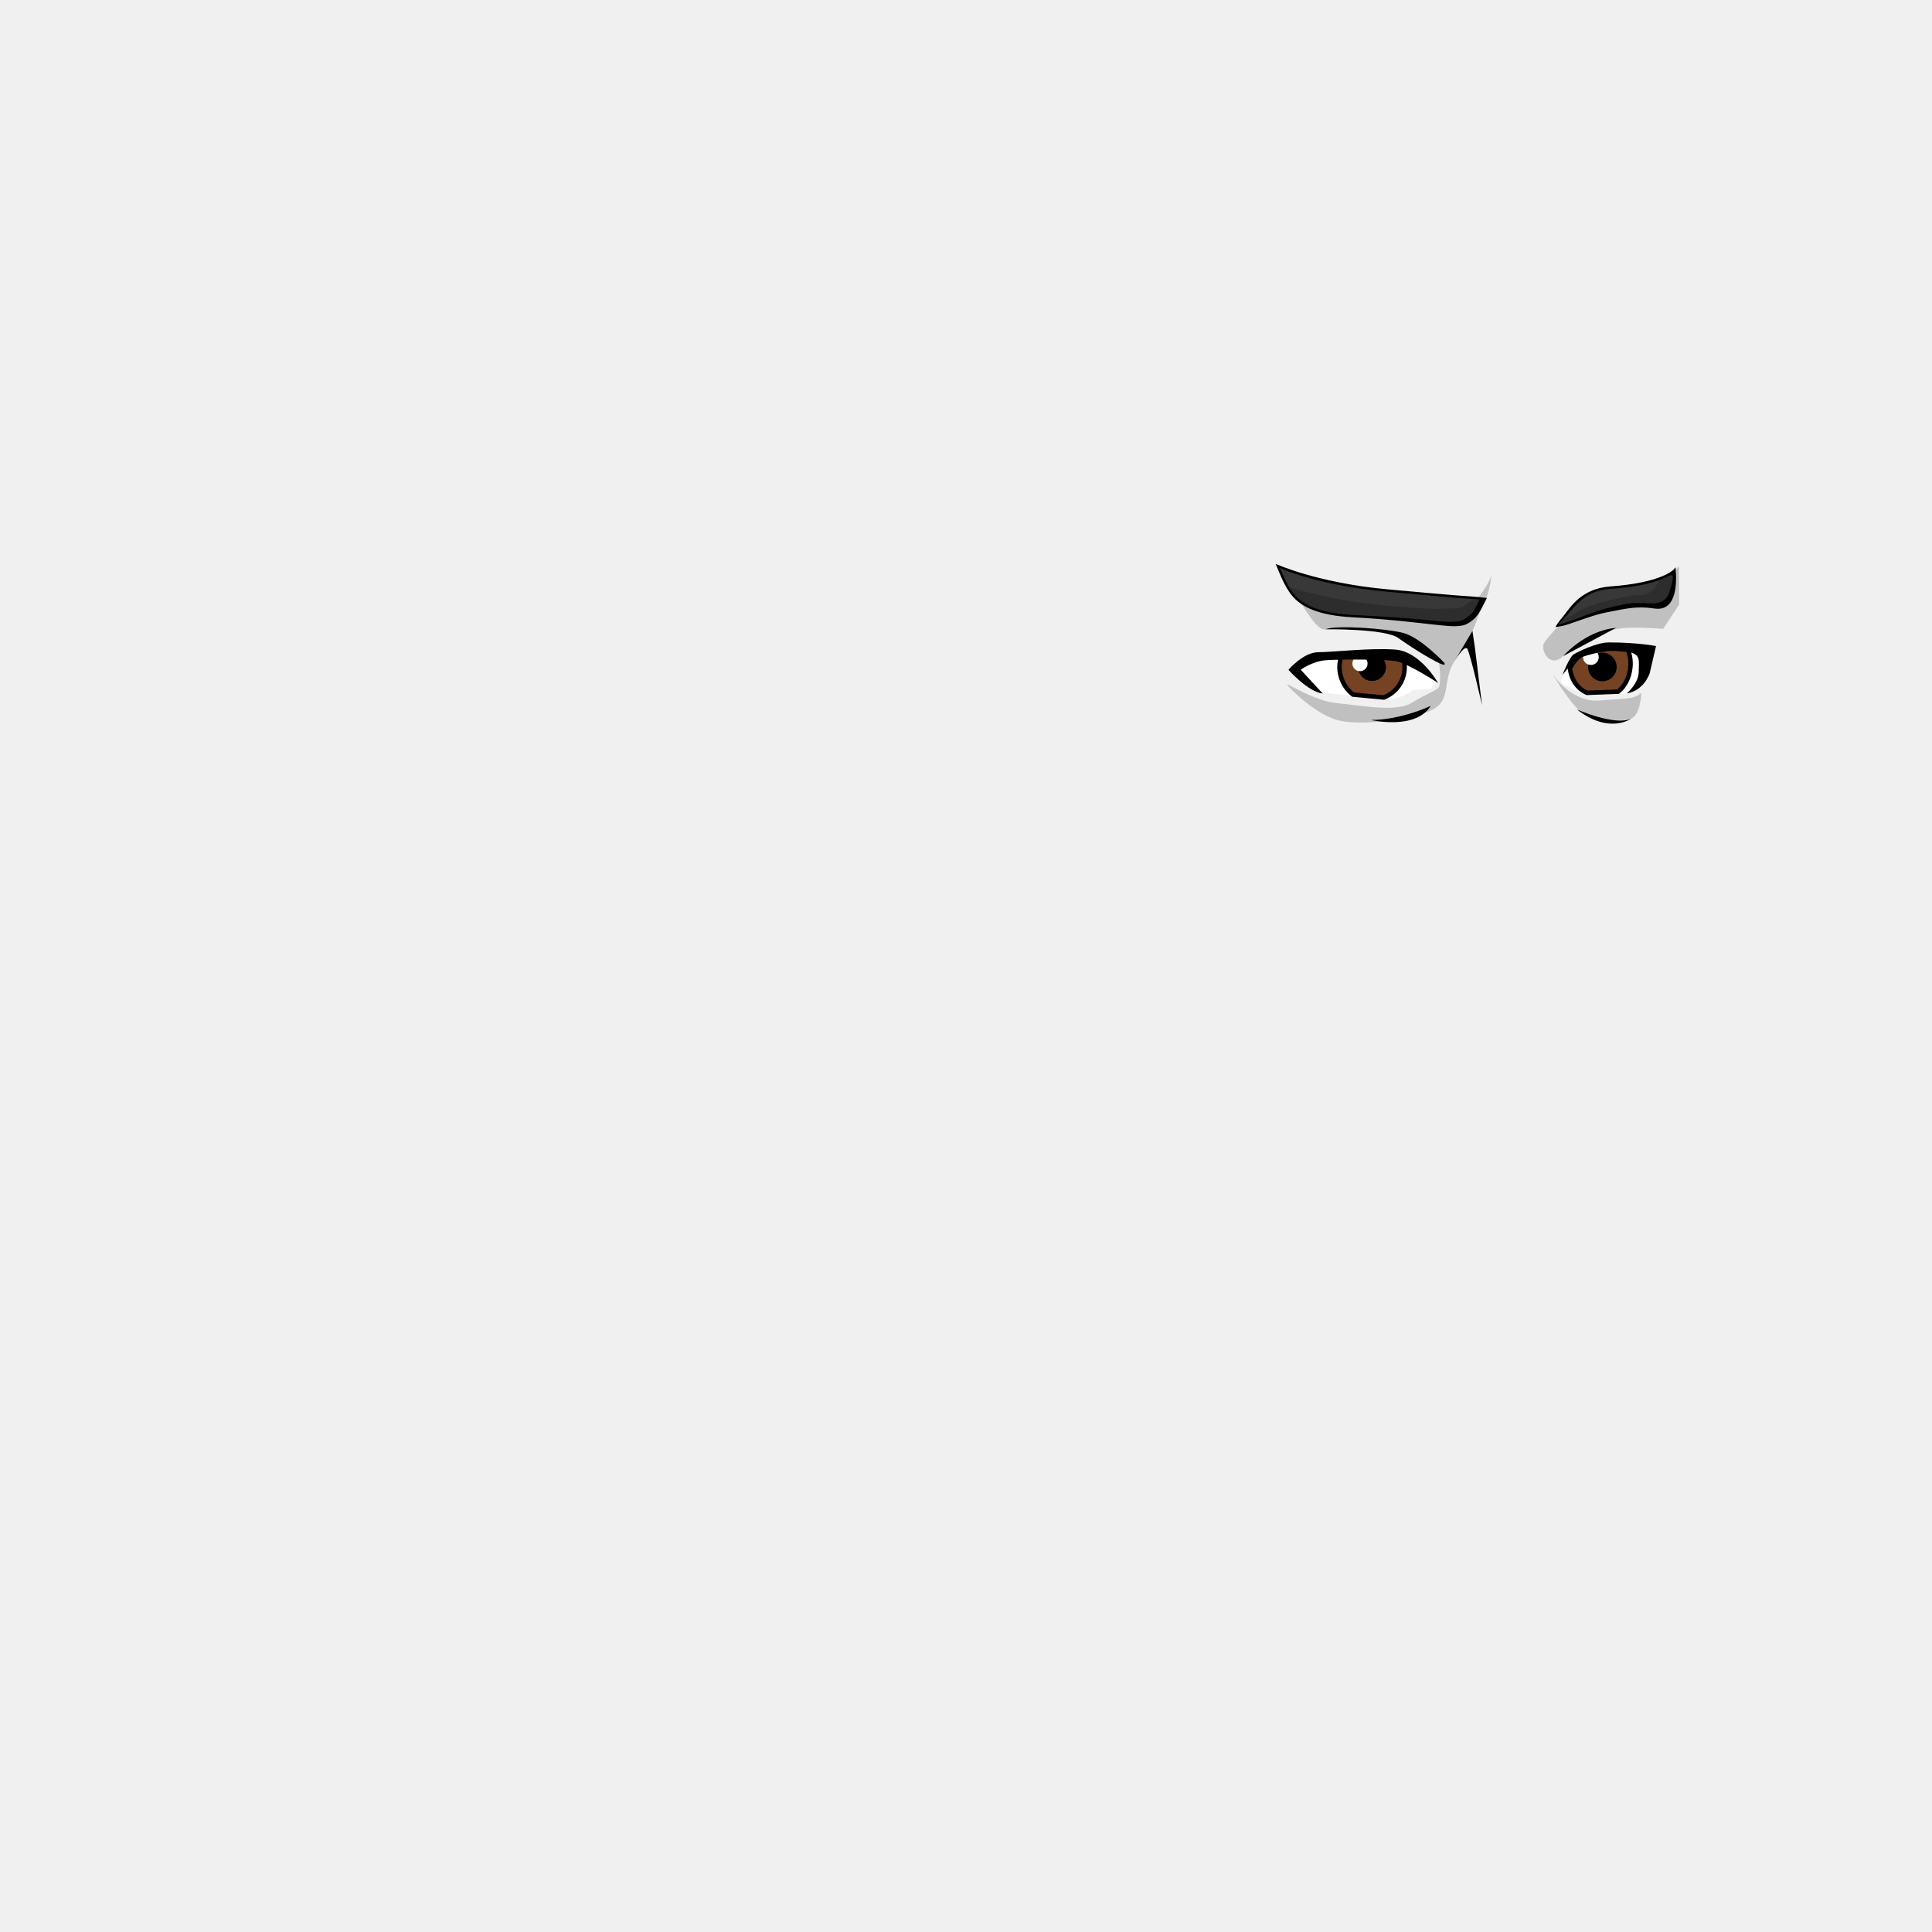
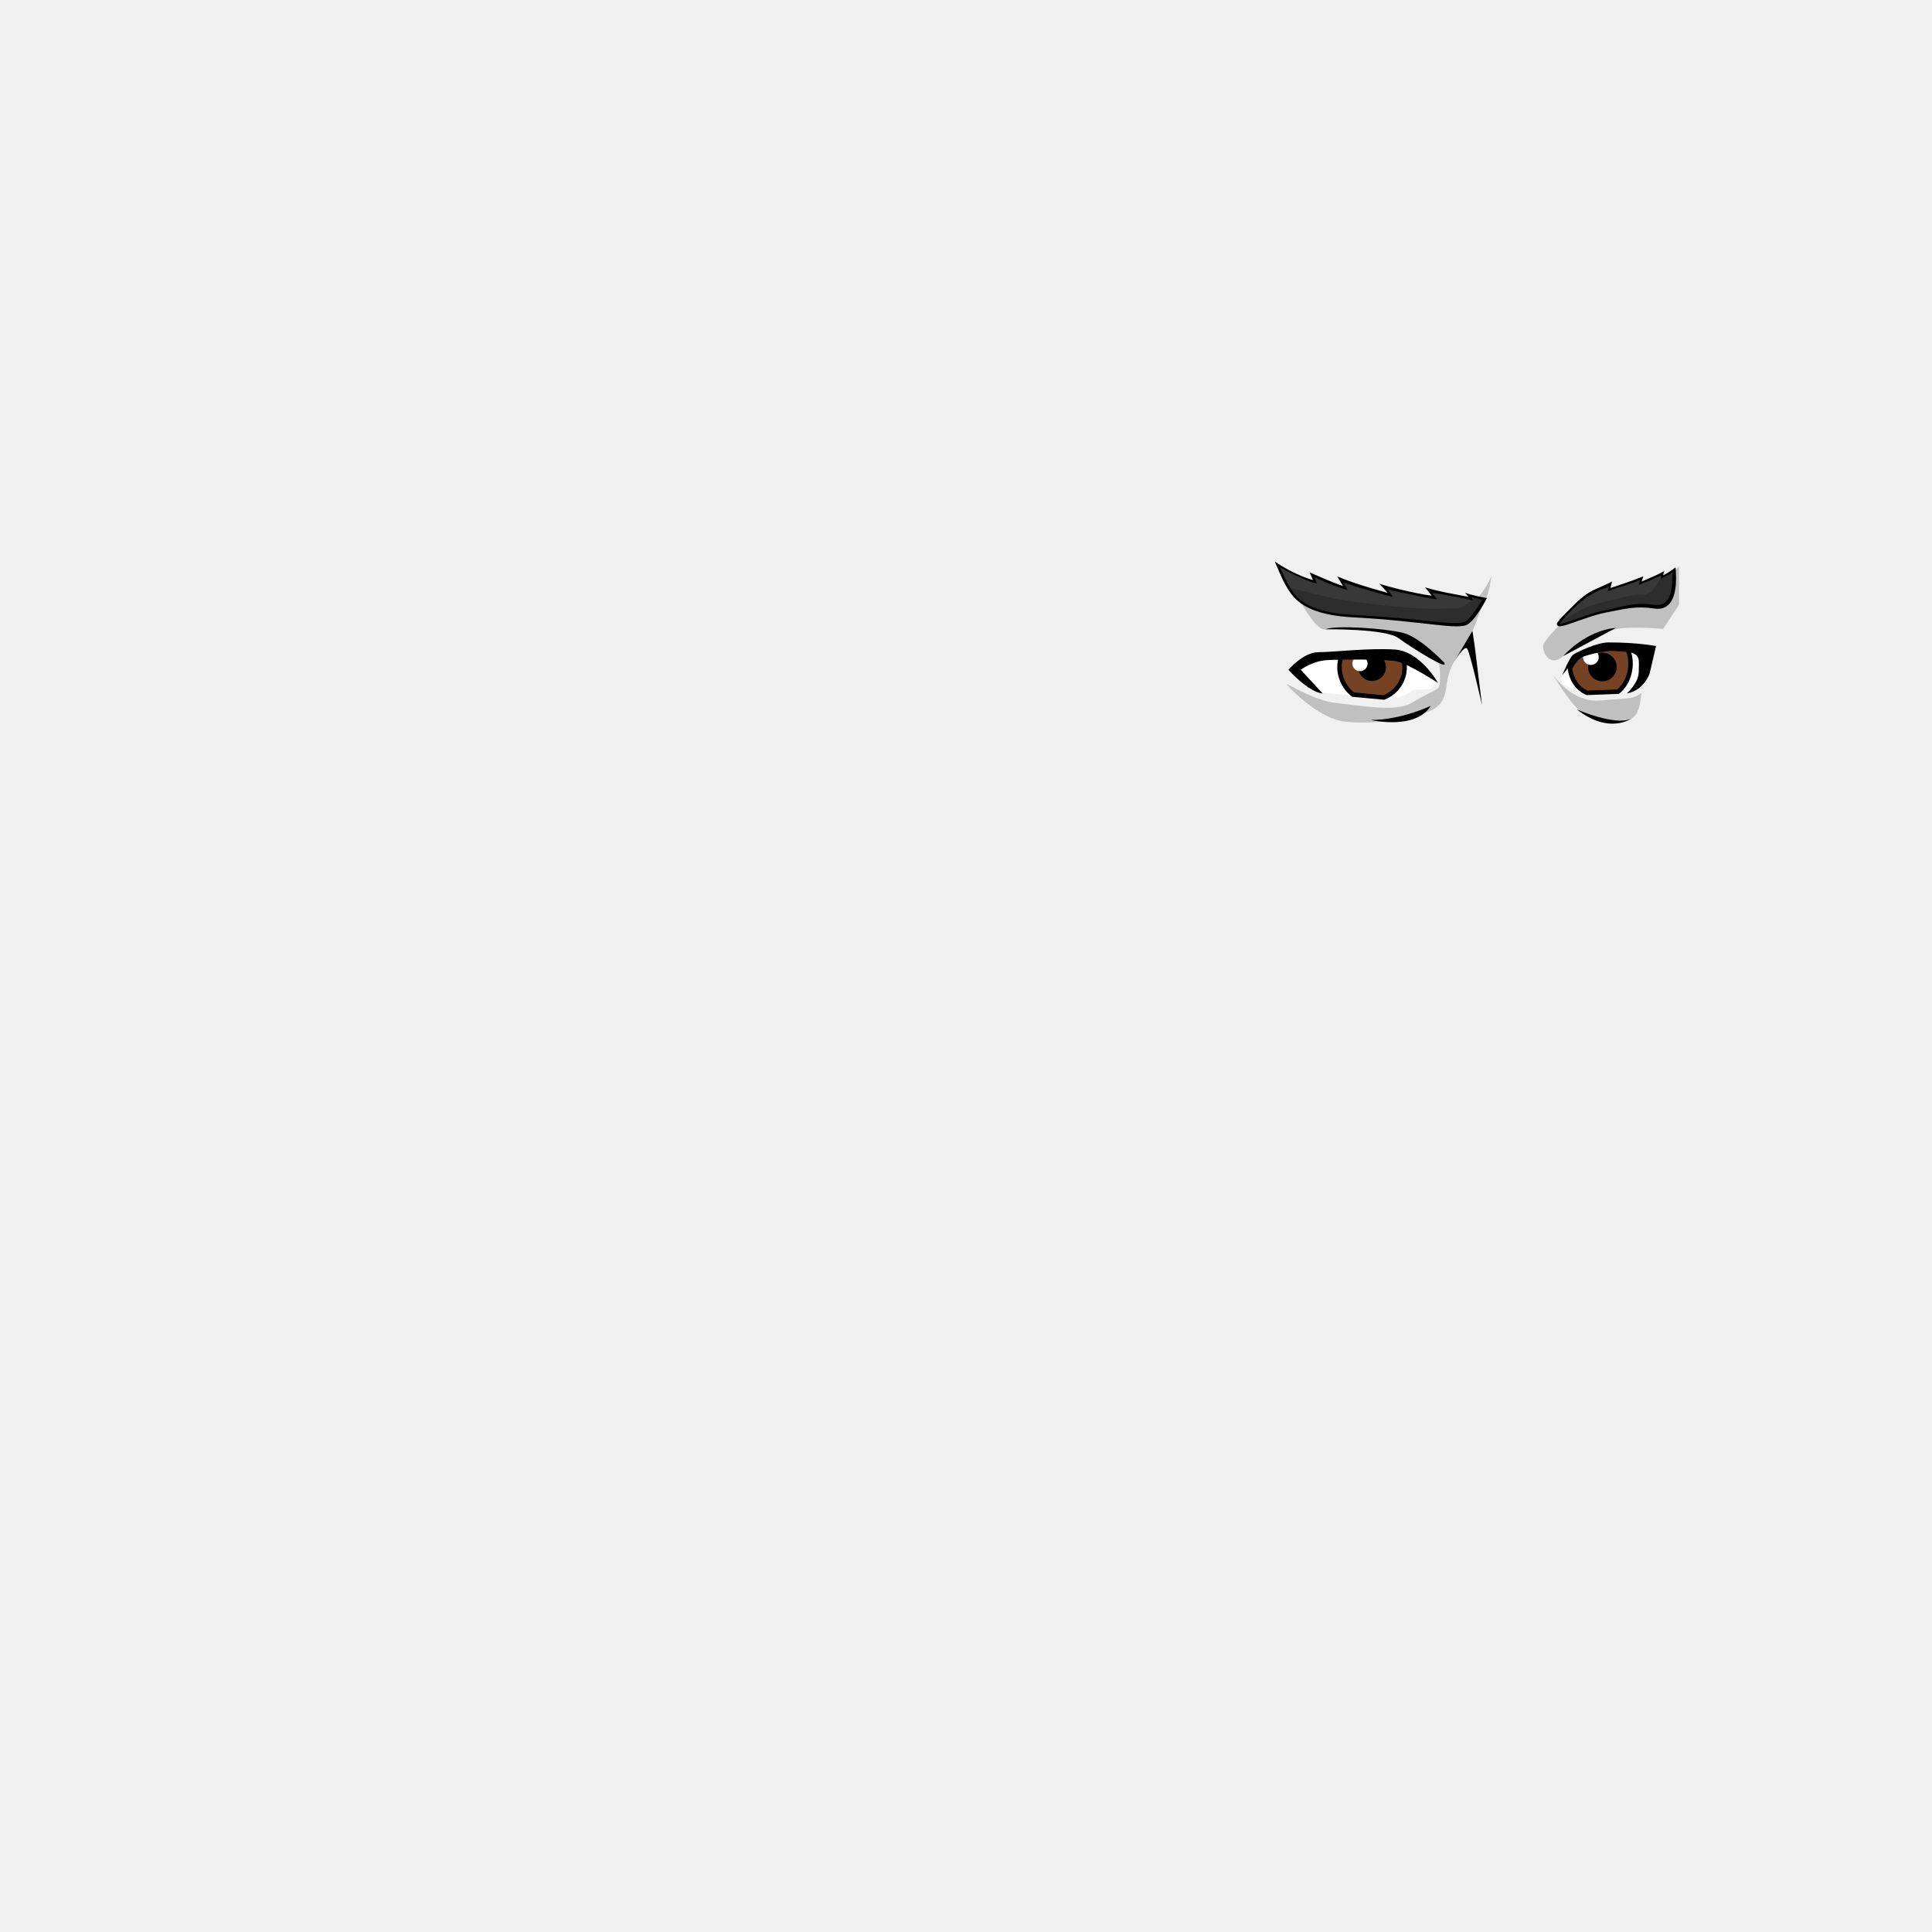
<svg xmlns="http://www.w3.org/2000/svg" version="1.1" id="svg13526" width="400" height="400" viewBox="0 0 400 400">
  <defs id="defs13530" />
  <g id="g13534">
    <path d="m 336.807,143.558 c 0.612,-0.151 0.899,-0.343 0.899,-0.343 l 2.967,-2.912 -0.059,-5.843 -7.295,-0.929 c 0,0 -6.655,1.569 -8.021,2.907 -1.365,1.336 -2.035,4.272 -2.064,4.359 0,0 0.145,0.901 0.699,1.017 0.552,0.116 3.575,2.035 4.649,1.976 1.076,-0.057 8.225,-0.232 8.225,-0.232" style="fill:#ffffff;fill-opacity:1;fill-rule:nonzero;stroke:none;stroke-width:1.333" id="path14542" />
    <path d="m 268.149,138.392 4.859,-2.457 15.637,-0.559 5.753,2.681 3.072,3.016 -1.229,1.563 -3.631,0.224 c 0,0 -2.345,1.843 -4.859,1.787 -2.513,-0.056 -14.464,-1.284 -14.464,-1.284 l -5.417,-4.412 z" style="fill:#ffffff;fill-opacity:1;fill-rule:nonzero;stroke:none;stroke-width:1.333" id="path14546" />
    <path d="m 277.9,135.412 c -0.367,0.831 -0.573,1.748 -0.573,2.713 0,2.252 1.133,4.46 2.829,5.684 l 6.352,0.597 c 2.517,-0.979 4.304,-3.419 4.304,-6.281 0,-0.843 -0.161,-1.647 -0.444,-2.392 -3.116,-0.967 -8.887,-0.651 -12.468,-0.321" style="fill:#754324;fill-opacity:1;fill-rule:nonzero;stroke:none;stroke-width:1.333" id="path14550" />
    <path d="m 286.939,138.125 c 0,1.584 -1.284,2.869 -2.869,2.869 -1.584,0 -2.868,-1.285 -2.868,-2.869 0,-1.584 1.284,-2.869 2.868,-2.869 1.585,0 2.869,1.285 2.869,2.869" style="fill:#000000;fill-opacity:1;fill-rule:nonzero;stroke:none;stroke-width:1.333" id="path14554" />
    <path d="m 280.329,143.359 6.111,0.573 c 2.377,-0.969 3.908,-3.237 3.908,-5.808 0,-0.68 -0.113,-1.356 -0.337,-2.012 -3.061,-0.857 -8.559,-0.551 -11.789,-0.264 -0.285,0.729 -0.429,1.493 -0.429,2.276 0,2.025 0.992,4.065 2.537,5.235 m 6.244,1.52 -6.585,-0.619 -0.103,-0.075 c -1.836,-1.324 -3.021,-3.704 -3.021,-6.061 0,-1.003 0.205,-1.979 0.612,-2.9 l 0.109,-0.251 0.273,-0.025 c 4.065,-0.373 9.56,-0.619 12.647,0.341 l 0.216,0.067 0.081,0.212 c 0.315,0.828 0.475,1.688 0.475,2.556 0,2.993 -1.807,5.628 -4.601,6.715 z" style="fill:#000000;fill-opacity:1;fill-rule:nonzero;stroke:none;stroke-width:1.333" id="path14558" />
    <path d="m 283.143,137.385 c 0,0.869 -0.704,1.573 -1.573,1.573 -0.869,0 -1.573,-0.704 -1.573,-1.573 0,-0.869 0.704,-1.573 1.573,-1.573 0.869,0 1.573,0.704 1.573,1.573" style="fill:#ffffff;fill-opacity:1;fill-rule:nonzero;stroke:none;stroke-width:1.333" id="path14562" />
    <path d="m 297.737,141.405 c 0,0 -3.644,-6.56 -8.929,-6.924 -5.284,-0.365 -12.756,0.547 -15.853,0.547 -3.099,0 -6.196,3.644 -6.196,3.644 0,0 4.009,4.556 7.107,4.92 l -4.556,-4.92 c 0,0 2.369,-1.823 5.468,-2.004 3.097,-0.183 11.48,-0.183 14.031,0.181 2.552,0.365 8.929,4.556 8.929,4.556" style="fill:#000000;fill-opacity:1;fill-rule:nonzero;stroke:none;stroke-width:1.333" id="path14566" />
    <path d="m 332.485,134.225 c -1.16,0.449 -3.236,0.379 -4.045,0.812 -1.477,0.792 -2.084,1 -3.4,3.292 0.273,2.527 1.683,4.336 3.547,5.112 l 6.405,-0.235 c 1.636,-1.265 2.6,-3.54 2.6,-5.868 0,-0.999 -0.2,-1.945 -0.552,-2.804 -1.303,-0.129 -2.904,-0.255 -4.555,-0.309" style="fill:#754324;fill-opacity:1;fill-rule:nonzero;stroke:none;stroke-width:1.333" id="path14578" />
    <path d="m 334.717,138.091 c 0,1.637 -1.328,2.965 -2.965,2.965 -1.637,0 -2.965,-1.328 -2.965,-2.965 0,-1.637 1.328,-2.965 2.965,-2.965 1.637,0 2.965,1.328 2.965,2.965" style="fill:#000000;fill-opacity:1;fill-rule:nonzero;stroke:none;stroke-width:1.333" id="path14582" />
    <path d="m 331.002,136.049 c 0,0.899 -0.728,1.627 -1.627,1.627 -0.897,0 -1.627,-0.728 -1.627,-1.627 0,-0.899 0.729,-1.627 1.627,-1.627 0.899,0 1.627,0.728 1.627,1.627" style="fill:#ffffff;fill-opacity:1;fill-rule:nonzero;stroke:none;stroke-width:1.333" id="path14586" />
    <path d="m 325.518,138.427 c 0.273,2.107 1.441,3.792 3.155,4.547 l 6.149,-0.225 c 1.425,-1.172 2.305,-3.229 2.305,-5.409 0,-0.816 -0.14,-1.612 -0.417,-2.371 -1.464,-0.14 -2.859,-0.232 -4.149,-0.277 -0.609,0.217 -1.381,0.311 -2.128,0.401 -0.707,0.085 -1.439,0.175 -1.775,0.353 l -0.285,0.153 c -1.224,0.648 -1.745,0.925 -2.855,2.828 m 2.984,5.481 -0.095,-0.039 c -2.12,-0.884 -3.552,-2.936 -3.829,-5.492 l -0.016,-0.149 0.075,-0.131 c 1.295,-2.255 2.008,-2.633 3.301,-3.319 l 0.283,-0.151 c 0.489,-0.261 1.272,-0.357 2.1,-0.457 0.729,-0.088 1.483,-0.179 1.996,-0.379 l 0.088,-0.033 0.096,0.003 c 1.419,0.047 2.961,0.151 4.584,0.311 l 0.277,0.028 0.105,0.257 c 0.391,0.948 0.588,1.951 0.588,2.981 0,2.519 -1.065,4.908 -2.78,6.235 l -0.119,0.091 z" style="fill:#000000;fill-opacity:1;fill-rule:nonzero;stroke:none;stroke-width:1.333" id="path14590" />
    <path d="m 336.837,134.889 c 2.968,0.556 2.448,1.695 2.448,4.144 0,2.448 -2.477,4.525 -2.477,4.525 3.579,-0.565 4.739,-4.149 4.739,-4.149 l 1.317,-5.651 c 0,0 -3.755,-0.753 -9.793,-0.753 -2.487,0 -6.483,1.975 -7.305,2.503 -0.823,0.529 -2.292,4.232 -2.292,4.232 0,0 2.409,-3.115 3.879,-3.644 1.469,-0.529 5.865,-1.884 9.485,-1.207" style="fill:#000000;fill-opacity:1;fill-rule:nonzero;stroke:none;stroke-width:1.333" id="path14594" />
    <path d="m 296.218,146.143 c 0,0 -6.075,2.916 -12.392,2.916 0,0 9.233,2.187 12.392,-2.916" style="fill:#000000;fill-opacity:1;fill-rule:nonzero;stroke:none;stroke-width:1.333" id="path14610" />
    <path d="m 326.455,146.872 c 0,0 7.911,3.516 11.301,1.884 0,0 -4.521,3.389 -11.301,-1.884" style="fill:#000000;fill-opacity:1;fill-rule:nonzero;stroke:none;stroke-width:1.333" id="path14614" />
    <path d="m 321.498,139.626 c 0,0 3.836,5.929 9.765,5.405 5.928,-0.523 6.8,-0.175 8.544,-1.569 0,0 -0.092,4.484 -2.052,5.293 -1.959,0.809 -8.061,0.461 -10.503,-1.457 -2.441,-1.917 -5.755,-7.672 -5.755,-7.672" style="opacity:0.2;fill:#000000;fill-opacity:1;fill-rule:nonzero;stroke:none;stroke-width:1.333" id="path14624" />
    <path d="m 277.207,122.886 29.469,2.789" style="opacity:0.2;fill:#000000;fill-opacity:1;fill-rule:nonzero;stroke:none;stroke-width:1.333" id="path14656" />
    <path id="path1740" style="opacity:0.2;fill:#000000;fill-opacity:1;fill-rule:nonzero;stroke:none;stroke-width:1.333" d="m 298.121,139 c 0.097,1.516 0.019,3.059 -0.338,3.416 -0.697,0.697 -2.441,1.22 -5.58,3.139 -3.139,1.919 -10.464,0.523 -15.52,0 -5.057,-0.523 -10.986,-4.709 -10.115,-3.662 0.872,1.045 6.104,6.277 10.812,7.322 4.708,1.047 15.171,-0.172 19.182,-2.266 3.352,-1.748 2.449,-4.596 3.58,-7.949 z" />
  </g>
  <g id="layer2">
    <path d="m 305.352,133.994 1.488,12.008 c 0,0 -2.48,-10.916 -3.076,-11.711 -0.595,-0.793 -2.679,2.68 -2.679,2.68 l 3.771,-6.352 z" style="fill:#000000;fill-opacity:1;fill-rule:nonzero;stroke:none;stroke-width:1.333" id="path14606" />
  </g>
  <g id="layer1" style="display:none">
    <path id="path14574" style="fill:#000000;fill-opacity:1;fill-rule:nonzero;stroke:none;stroke-width:1.333" d="m 323.653,135.831 c 0,0 4.52,-5.273 10.924,-5.839 z m -24.64,1.383 c 0,0 -4.92,-5.284 -8.565,-6.196 -3.644,-0.911 -13.848,-1.64 -16.035,-0.728 0,0 12.391,-0.183 15.124,1.821 2.733,2.005 10.569,6.925 9.476,5.103" />
    <path id="path14602" style="fill:#000000;fill-opacity:1;fill-rule:nonzero;stroke:none;stroke-width:1.333" d="m 287.174,122.254 c 4.039,1.552 15.697,1.519 17.193,1.467 1.496,-0.053 3.092,0.285 3.092,0.285 0,0 -1.792,3.617 -3.587,4.964 -1.795,1.348 -14.529,-0.805 -19.751,-2.264 -13.805,-3.857 -16.94,-9.229 -21.035,-9.561 0,0 7.725,-1.179 24.087,5.109 m 46.245,-0.59 c -5.932,0.423 -7.715,4.136 -9.983,6.404 -3.391,3.391 4.144,-0.753 9.041,-1.507 4.897,-0.753 7.667,-1.583 9.417,-0.941 1.623,0.593 5.043,-4.241 4.807,-7.543 0,0 -2.395,2.811 -13.283,3.587" />
    <path id="path14640" style="opacity:0.2;fill:#000000;fill-opacity:1;fill-rule:nonzero;stroke:none;stroke-width:1.333" d="m 347.654,125.153 -3.313,5.057 c 0,0 -7.324,-0.697 -10.288,0.173 -2.964,0.872 -7.764,3.035 -10.4,5.448 -2.901,2.656 -4.596,-1.263 -4.073,-2.483 0.524,-1.221 4.535,-5.232 4.535,-5.232 l 16.74,-5.928 c 2.457,-1.327 5.66,-3.523 6.757,-4.987 z m -82.947,-8.043 c 2.104,2.471 7.138,13.818 9.705,13.18 2.325,-0.577 13.955,0.618 16.047,1.316 2.093,0.697 6.277,3.486 6.975,4.184 0.341,0.341 0.595,1.764 0.688,3.211 h 2.021 c 0.222,-0.659 0.515,-1.336 0.943,-2.029 1.316,-2.133 2.694,-4.044 3.77,-6.352 1.055,-2.26 1.82,-4.943 1.82,-4.943 1.593,-2.091 1.993,-5.36 2.094,-6.602 -0.343,1.544 -2.244,4.087 -2.885,4.807 -0.732,0.824 -12.445,2.745 -16.562,1.006 -4.117,-1.739 -24.615,-7.777 -24.615,-7.777 z m 44.105,1.373 c 0,0 -0.019,0.29 -0.043,0.588 0.048,-0.219 0.066,-0.417 0.043,-0.588 z" />
  </g>
-   <g id="g1762">
+   <g id="g1762" style="display:none">
    <path id="path1756" style="fill:#000000;fill-opacity:1;fill-rule:nonzero;stroke:none;stroke-width:1.333" d="m 323.653,135.831 c 0,0 4.52,-5.273 10.924,-5.839 z m -24.64,1.383 c 0,0 -4.92,-5.284 -8.565,-6.196 -3.644,-0.911 -13.848,-1.64 -16.035,-0.728 0,0 12.391,-0.183 15.124,1.821 2.733,2.005 10.569,6.925 9.476,5.103" />
    <path id="path1760" style="opacity:0.2;fill:#000000;fill-opacity:1;fill-rule:nonzero;stroke:none;stroke-width:1.333" d="m 347.654,125.153 -3.313,5.057 c 0,0 -7.324,-0.697 -10.288,0.173 -2.964,0.872 -7.764,3.035 -10.4,5.448 -2.901,2.656 -4.596,-1.263 -4.073,-2.483 0.524,-1.221 4.535,-5.232 4.535,-5.232 l 16.74,-5.928 c 2.457,-1.327 5.66,-3.523 6.757,-4.987 z m -82.947,-8.043 c 2.104,2.471 7.138,13.818 9.705,13.18 2.325,-0.577 13.955,0.618 16.047,1.316 2.093,0.697 6.277,3.486 6.975,4.184 0.341,0.341 0.595,1.764 0.688,3.211 h 2.021 c 0.222,-0.659 0.515,-1.336 0.943,-2.029 1.316,-2.133 2.694,-4.044 3.77,-6.352 1.055,-2.26 1.82,-4.943 1.82,-4.943 1.593,-2.091 1.993,-5.36 2.094,-6.602 -0.343,1.544 -2.244,4.087 -2.885,4.807 -0.732,0.824 -13.139,1.197 -17.602,0.945 -15.279,-0.863 -23.576,-7.716 -23.576,-7.716 z m 44.105,1.373 c 0,0 -0.019,0.29 -0.043,0.588 0.048,-0.219 0.066,-0.417 0.043,-0.588 z" />
    <path id="path1758" style="fill:#383838;fill-opacity:1;fill-rule:nonzero;stroke:none;stroke-width:1.333" d="m 304.367,123.721 c 1.504,0.101 3.092,0.285 3.092,0.285 0,0 -1.792,3.617 -3.587,4.964 -1.795,1.348 -9.096,-0.643 -23.724,-1.408 -14.628,-0.765 -13.191,-7.297 -15.842,-10.618 0,0 8.387,3.99 22.867,5.311 14.481,1.321 15.69,1.366 17.193,1.467 z m 19.069,4.347 c -3.391,3.391 4.173,-0.585 9.041,-1.507 3.98,-0.753 6.137,-1.407 10.151,-0.819 4.013,0.588 4.309,-4.364 4.073,-7.665 0,0 -2.395,2.811 -13.283,3.587 -5.932,0.423 -7.715,4.136 -9.983,6.404 z" />
    <path style="color:#000000;fill:#000000;-inkscape-stroke:none" d="m 267.545,123.371 c 1.852,2.205 5.241,4.055 12.592,4.439 7.305,0.382 12.776,1.071 16.658,1.496 2.443,0.224 5.267,0.699 6.84,-0.093 1.573,-0.793 2.358,-1.86 2.938,-2.925 0.58,-1.065 0.868,-1.701 1.269,-2.489 -1.236,-0.133 -2.413,-0.256 -3.457,-0.328 -1.508,-0.101 -2.708,-0.144 -17.188,-1.465 -14.444,-1.318 -23.082,-5.258 -23.082,-5.258 0.48,0.982 1.577,4.418 3.429,6.623 z m -2.681,-5.806 c 0.818,0.375 8.517,3.682 22.287,4.938 14.481,1.321 15.701,1.366 17.201,1.467 1.311,0.088 1.666,0.125 1.986,0.162 -0.117,0.231 -0.434,0.875 -0.902,1.782 -0.575,1.113 -1.339,1.839 -2.599,2.444 -1.26,0.605 -3.951,0.373 -6.009,0.149 -3.874,-0.424 -9.343,-0.812 -16.666,-1.196 -7.276,-0.381 -10.485,-2.18 -12.234,-4.262 -1.573,-1.872 -1.991,-3.803 -3.064,-5.485 z m 82.043,-0.116 -0.395,0.467 c 0,0 -0.12,0.144 -0.498,0.408 -0.378,0.264 -1,0.63 -1.965,1.023 -1.929,0.787 -5.224,1.68 -10.648,2.066 -6.032,0.43 -8.314,4.393 -9.579,5.958 -1.264,1.565 -1.526,1.926 -1.773,2.449 0.749,-0.067 1.12,-0.204 1.529,-0.253 0.377,-0.087 0.837,-0.226 1.359,-0.398 2.089,-0.69 5.193,-1.91 7.586,-2.363 3.99,-0.755 6.094,-1.398 10.068,-0.816 1.054,0.154 1.904,-0.06 2.547,-0.533 0.643,-0.473 1.072,-1.188 1.355,-2.008 0.568,-1.639 0.576,-3.724 0.457,-5.391 z m -1.36,5.319 c -0.262,0.757 -0.665,1.202 -1.199,1.595 -0.534,0.393 -1.715,0.63 -2.677,0.569 -4.225,-0.269 -5.289,0.092 -9.26,1.082 -2.445,0.609 -5.567,1.999 -7.629,2.679 -0.515,0.17 -0.965,0.306 -1.314,0.387 -0.315,0.073 -0.669,0.268 -0.665,0.174 0.004,-0.094 0.396,-0.594 0.812,-1.01 2.318,-2.318 3.99,-5.915 9.822,-6.33 5.464,-0.389 8.863,-1.212 10.803,-2.104 1.94,-0.892 2.042,-0.928 2.09,-0.318 0.048,0.61 -0.308,1.907 -0.782,3.276 z" id="path12880" />
    <path id="path12888" style="fill:#000000;fill-opacity:0.2;stroke:none;stroke-width:1px;stroke-linecap:butt;stroke-linejoin:miter;stroke-opacity:1" d="m 346.701,118.078 c 0,0 -0.674,0.774 -2.873,1.621 -0.627,1.17 -1.297,2.218 -1.896,2.672 -1.763,1.333 -2.134,0.425 -4.4,0.979 -2.266,0.554 -6.205,1.197 -9.17,2.445 -1.612,0.678 -3.902,2.068 -5.713,3.225 -0.736,1.482 5.574,-1.654 9.828,-2.459 3.98,-0.753 6.139,-1.406 10.152,-0.818 4.013,0.588 4.308,-4.363 4.072,-7.664 z m -80.078,3.473 c 1.511,2.795 4.373,5.533 13.525,6.012 14.627,0.765 21.93,2.756 23.725,1.408 1.795,-1.347 3.586,-4.965 3.586,-4.965 -1.724,-0.17 -0.95,-0.139 -2.202,-0.227 -0.306,0.464 -1.06,0.885 -1.957,1.557 -0.897,0.671 -1.501,0.605 -5.623,0.703 -4.069,0.097 -13.526,-0.835 -18.949,-1.711 -4.025,-0.65 -9.524,-2.08 -12.105,-2.777 z" />
  </g>
+   <g id="g14185">
+     <path id="path14175" style="fill:#000000;fill-opacity:1;fill-rule:nonzero;stroke:none;stroke-width:1.333" d="m 323.653,135.831 c 0,0 4.52,-5.273 10.924,-5.839 z m -24.64,1.383 c 0,0 -4.92,-5.284 -8.565,-6.196 -3.644,-0.911 -13.848,-1.64 -16.035,-0.728 0,0 12.391,-0.183 15.124,1.821 2.733,2.005 10.569,6.925 9.476,5.103" />
+     <path id="path14177" style="opacity:0.2;fill:#000000;fill-opacity:1;fill-rule:nonzero;stroke:none;stroke-width:1.333" d="m 347.654,125.153 -3.313,5.057 c 0,0 -7.324,-0.697 -10.288,0.173 -2.964,0.872 -7.764,3.035 -10.4,5.448 -2.901,2.656 -4.596,-1.263 -4.073,-2.483 0.524,-1.221 4.535,-5.232 4.535,-5.232 l 16.74,-5.928 c 2.457,-1.327 5.66,-3.523 6.757,-4.987 z m -82.947,-8.043 c 2.104,2.471 7.138,13.818 9.705,13.18 2.325,-0.577 13.955,0.618 16.047,1.316 2.093,0.697 6.277,3.486 6.975,4.184 0.341,0.341 0.595,1.764 0.688,3.211 h 2.021 c 0.222,-0.659 0.515,-1.336 0.943,-2.029 1.316,-2.133 2.694,-4.044 3.77,-6.352 1.055,-2.26 1.82,-4.943 1.82,-4.943 1.593,-2.091 1.993,-5.36 2.094,-6.602 -0.343,1.544 -2.244,4.087 -2.885,4.807 -0.732,0.824 -13.139,1.197 -17.602,0.945 -15.279,-0.863 -23.576,-7.716 -23.576,-7.716 z m 44.105,1.373 c 0,0 -0.019,0.29 -0.043,0.588 0.048,-0.219 0.066,-0.417 0.043,-0.588 z" />
+     <path id="path14179" style="fill:#383838;fill-opacity:1;fill-rule:nonzero;stroke:none;stroke-width:1.333" d="m 304.281,123.483 c 1.396,0.295 3.178,0.523 3.178,0.523 0,0 -1.792,3.617 -3.587,4.964 -1.795,1.348 -9.096,-0.643 -23.724,-1.408 -14.628,-0.765 -13.191,-7.578 -15.842,-10.899 0,0 3.254,2.534 7.884,3.767 0.099,0.026 -0.513,-1.455 -0.513,-1.455 0.954,0.8 4.356,2.092 6.702,2.755 0.211,0.06 -0.529,-1.159 -0.71,-1.531 2.672,1.051 7.375,2.584 10.034,2.846 0.113,0.011 -1.502,-1.328 -1.005,-1.287 3.37,0.279 6.209,1.333 9.908,1.729 0.29,0.031 -0.783,-1.084 -0.497,-1.055 3.447,0.356 7.468,1.418 8.362,1.429 0.187,0.002 -0.355,-0.413 -0.19,-0.378 z m 19.155,4.585 c -3.391,3.391 4.173,-0.585 9.041,-1.507 3.98,-0.753 6.137,-1.407 10.151,-0.819 4.013,0.588 4.309,-4.364 4.073,-7.665 0,0 -0.804,0.404 -2.577,1.174 -0.119,0.052 0.169,-0.408 0.033,-0.381 -1.562,0.316 -2.927,1.145 -4.568,1.822 -0.175,0.072 0.379,-0.682 0.186,-0.65 -2.766,0.468 -4.25,1.484 -6.534,1.958 -0.195,0.014 0.313,-0.802 0.127,-0.781 -5.479,0.613 -7.737,4.655 -9.931,6.849 z" />
+     <path id="path14183" style="fill:#000000;fill-opacity:0.2;stroke:none;stroke-width:1px;stroke-linecap:butt;stroke-linejoin:miter;stroke-opacity:1" d="m 346.701,118.078 c 0,0 -0.437,0.32 -2.635,1.167 -0.627,1.17 -1.534,2.672 -2.134,3.126 -1.763,1.333 -2.134,0.425 -4.4,0.979 -2.266,0.554 -6.205,1.197 -9.17,2.445 -1.612,0.678 -3.902,2.068 -5.713,3.225 -0.736,1.482 5.574,-1.654 9.828,-2.459 3.98,-0.753 6.139,-1.406 10.152,-0.818 4.013,0.588 4.308,-4.363 4.072,-7.664 z m -80.078,3.473 c 1.511,2.795 4.373,5.533 13.525,6.012 14.627,0.765 21.93,2.756 23.725,1.408 1.795,-1.347 3.586,-4.965 3.586,-4.965 -1.703,-0.278 -0.928,-0.182 -2.181,-0.27 -0.306,0.464 -1.082,0.929 -1.978,1.6 -0.897,0.671 -1.501,0.605 -5.623,0.703 -4.069,0.097 -13.526,-0.835 -18.949,-1.711 -4.025,-0.65 -9.524,-2.08 -12.105,-2.777 z" />
+     <path style="color:#000000;fill:#000000;-inkscape-stroke:none" d="m 267.543,123.229 c 1.851,2.276 5.241,4.197 12.594,4.582 7.305,0.382 12.776,1.071 16.658,1.496 1.941,0.213 3.483,0.36 4.668,0.369 1.185,0.009 2.023,-0.102 2.561,-0.506 0.951,-0.714 1.848,-1.971 2.527,-3.055 0.679,-1.084 1.133,-1.998 1.133,-1.998 l 0.156,-0.314 -0.35,-0.045 c 0,0 -3.26,-0.595 -4.162,-1.062 0.092,0.17 0.679,0.821 0.687,0.847 -0.214,-0.029 -0.364,-0.042 -0.697,-0.105 -2.717,-0.538 -5.296,-0.923 -8.249,-1.836 0.157,0.254 1.296,1.647 1.353,1.723 -3.432,-0.407 -9.762,-2.045 -10.848,-2.488 -0.092,-0.01 1.407,1.424 1.712,1.907 -3.402,-0.946 -7.032,-1.986 -10.425,-3.403 l 0.584,0.965 c 0.09,0.186 0.48,0.805 0.613,1.014 -1.088,-0.343 -2.455,-0.906 -3.538,-1.362 -1.185,-0.499 -3.034,-1.291 -3.363,-1.439 0,0 0.582,1.355 0.684,1.575 -4.269,-1.232 -7.906,-3.837 -7.906,-3.837 0.464,0.972 1.757,4.695 3.608,6.971 z m 5.104,-2.4 c -0.138,-0.307 -0.419,-1.199 -0.464,-1.365 1.932,1.056 4.769,2.126 6.803,2.706 -0.131,-0.374 -0.659,-1.238 -0.774,-1.553 2.727,0.979 9.026,2.722 10.194,2.973 -0.15,-0.181 -0.947,-1.431 -0.998,-1.465 -0.004,-0.003 -0.011,-0.007 -0.016,-0.01 3.739,0.779 8.811,1.849 10.116,1.95 0.041,-0.05 -0.933,-1.168 -0.993,-1.314 1.585,0.187 3.271,0.515 4.682,0.771 1.411,0.257 2.58,0.595 3.838,0.811 -0.105,-0.168 -0.394,-0.597 -0.368,-0.652 1.076,0.199 1.938,0.455 2.213,0.491 -0.11,0.217 -0.428,0.66 -0.992,1.559 -0.665,1.061 -1.572,2.244 -2.415,2.877 -0.36,0.27 -1.207,0.404 -2.353,0.395 -1.146,-0.009 -2.648,-0.142 -4.585,-0.354 -3.874,-0.424 -9.051,-0.953 -16.374,-1.336 -7.275,-0.381 -10.482,-2.248 -12.232,-4.4 -1.53,-1.882 -2.617,-5.042 -2.983,-5.451 0.638,0.348 5.683,2.976 7.701,3.367 z m 74.261,-3.372 c -0.861,0.684 -1.845,1.304 -2.595,1.675 0.034,-0.109 0.231,-0.803 0.248,-0.898 -1.438,0.82 -3.428,1.624 -4.67,2.164 0.058,-0.176 0.326,-0.962 0.336,-1.076 -2.279,0.962 -4.876,1.751 -6.782,2.413 0.046,-0.207 0.267,-1.253 0.327,-1.347 -2.041,1.07 -4.09,1.708 -5.722,2.965 -1.784,1.375 -3.307,3.015 -4.79,4.538 l -0.428,0.428 h 0.076 c -0.171,0.198 -0.402,0.43 -0.48,0.584 -0.068,0.134 -0.113,0.266 -0.076,0.422 0.037,0.156 0.183,0.271 0.312,0.309 0.258,0.075 0.537,0.022 0.914,-0.064 0.377,-0.087 0.837,-0.226 1.359,-0.398 2.089,-0.69 5.193,-1.91 7.586,-2.363 3.99,-0.755 6.094,-1.398 10.068,-0.816 1.054,0.154 1.904,-0.06 2.547,-0.533 0.643,-0.473 1.072,-1.188 1.355,-2.008 0.568,-1.639 0.576,-3.724 0.457,-5.391 z m -1.125,5.723 c -0.262,0.757 -0.741,1.267 -1.275,1.66 -0.534,0.393 -1.259,0.503 -2.212,0.364 -4.052,-0.593 -5.894,0.363 -9.865,1.114 -2.476,0.469 -5.588,1.696 -7.65,2.377 -0.515,0.17 -0.965,0.306 -1.314,0.387 -0.315,0.073 -0.518,0.073 -0.6,0.064 0.005,-0.013 -8.6e-4,-4.3e-4 0.008,-0.018 0.081,-0.161 0.322,-0.467 0.738,-0.883 l 0.426,-0.426 h -0.031 c 2.054,-2.204 4.38,-4.852 9.111,-6.324 -0.051,0.148 -0.255,0.887 -0.255,0.887 2.252,-0.803 4.928,-1.524 6.729,-2.301 -0.111,0.209 -0.256,0.853 -0.318,1.014 1.531,-0.566 3.464,-1.374 4.705,-1.983 -0.072,0.148 -0.043,0.555 -0.097,0.686 0.79,-0.392 2.38,-1.24 2.38,-1.24 -3e-4,0.05 0.008,3.213 -0.48,4.622 z" id="path14226" />
+   </g>
</svg>
